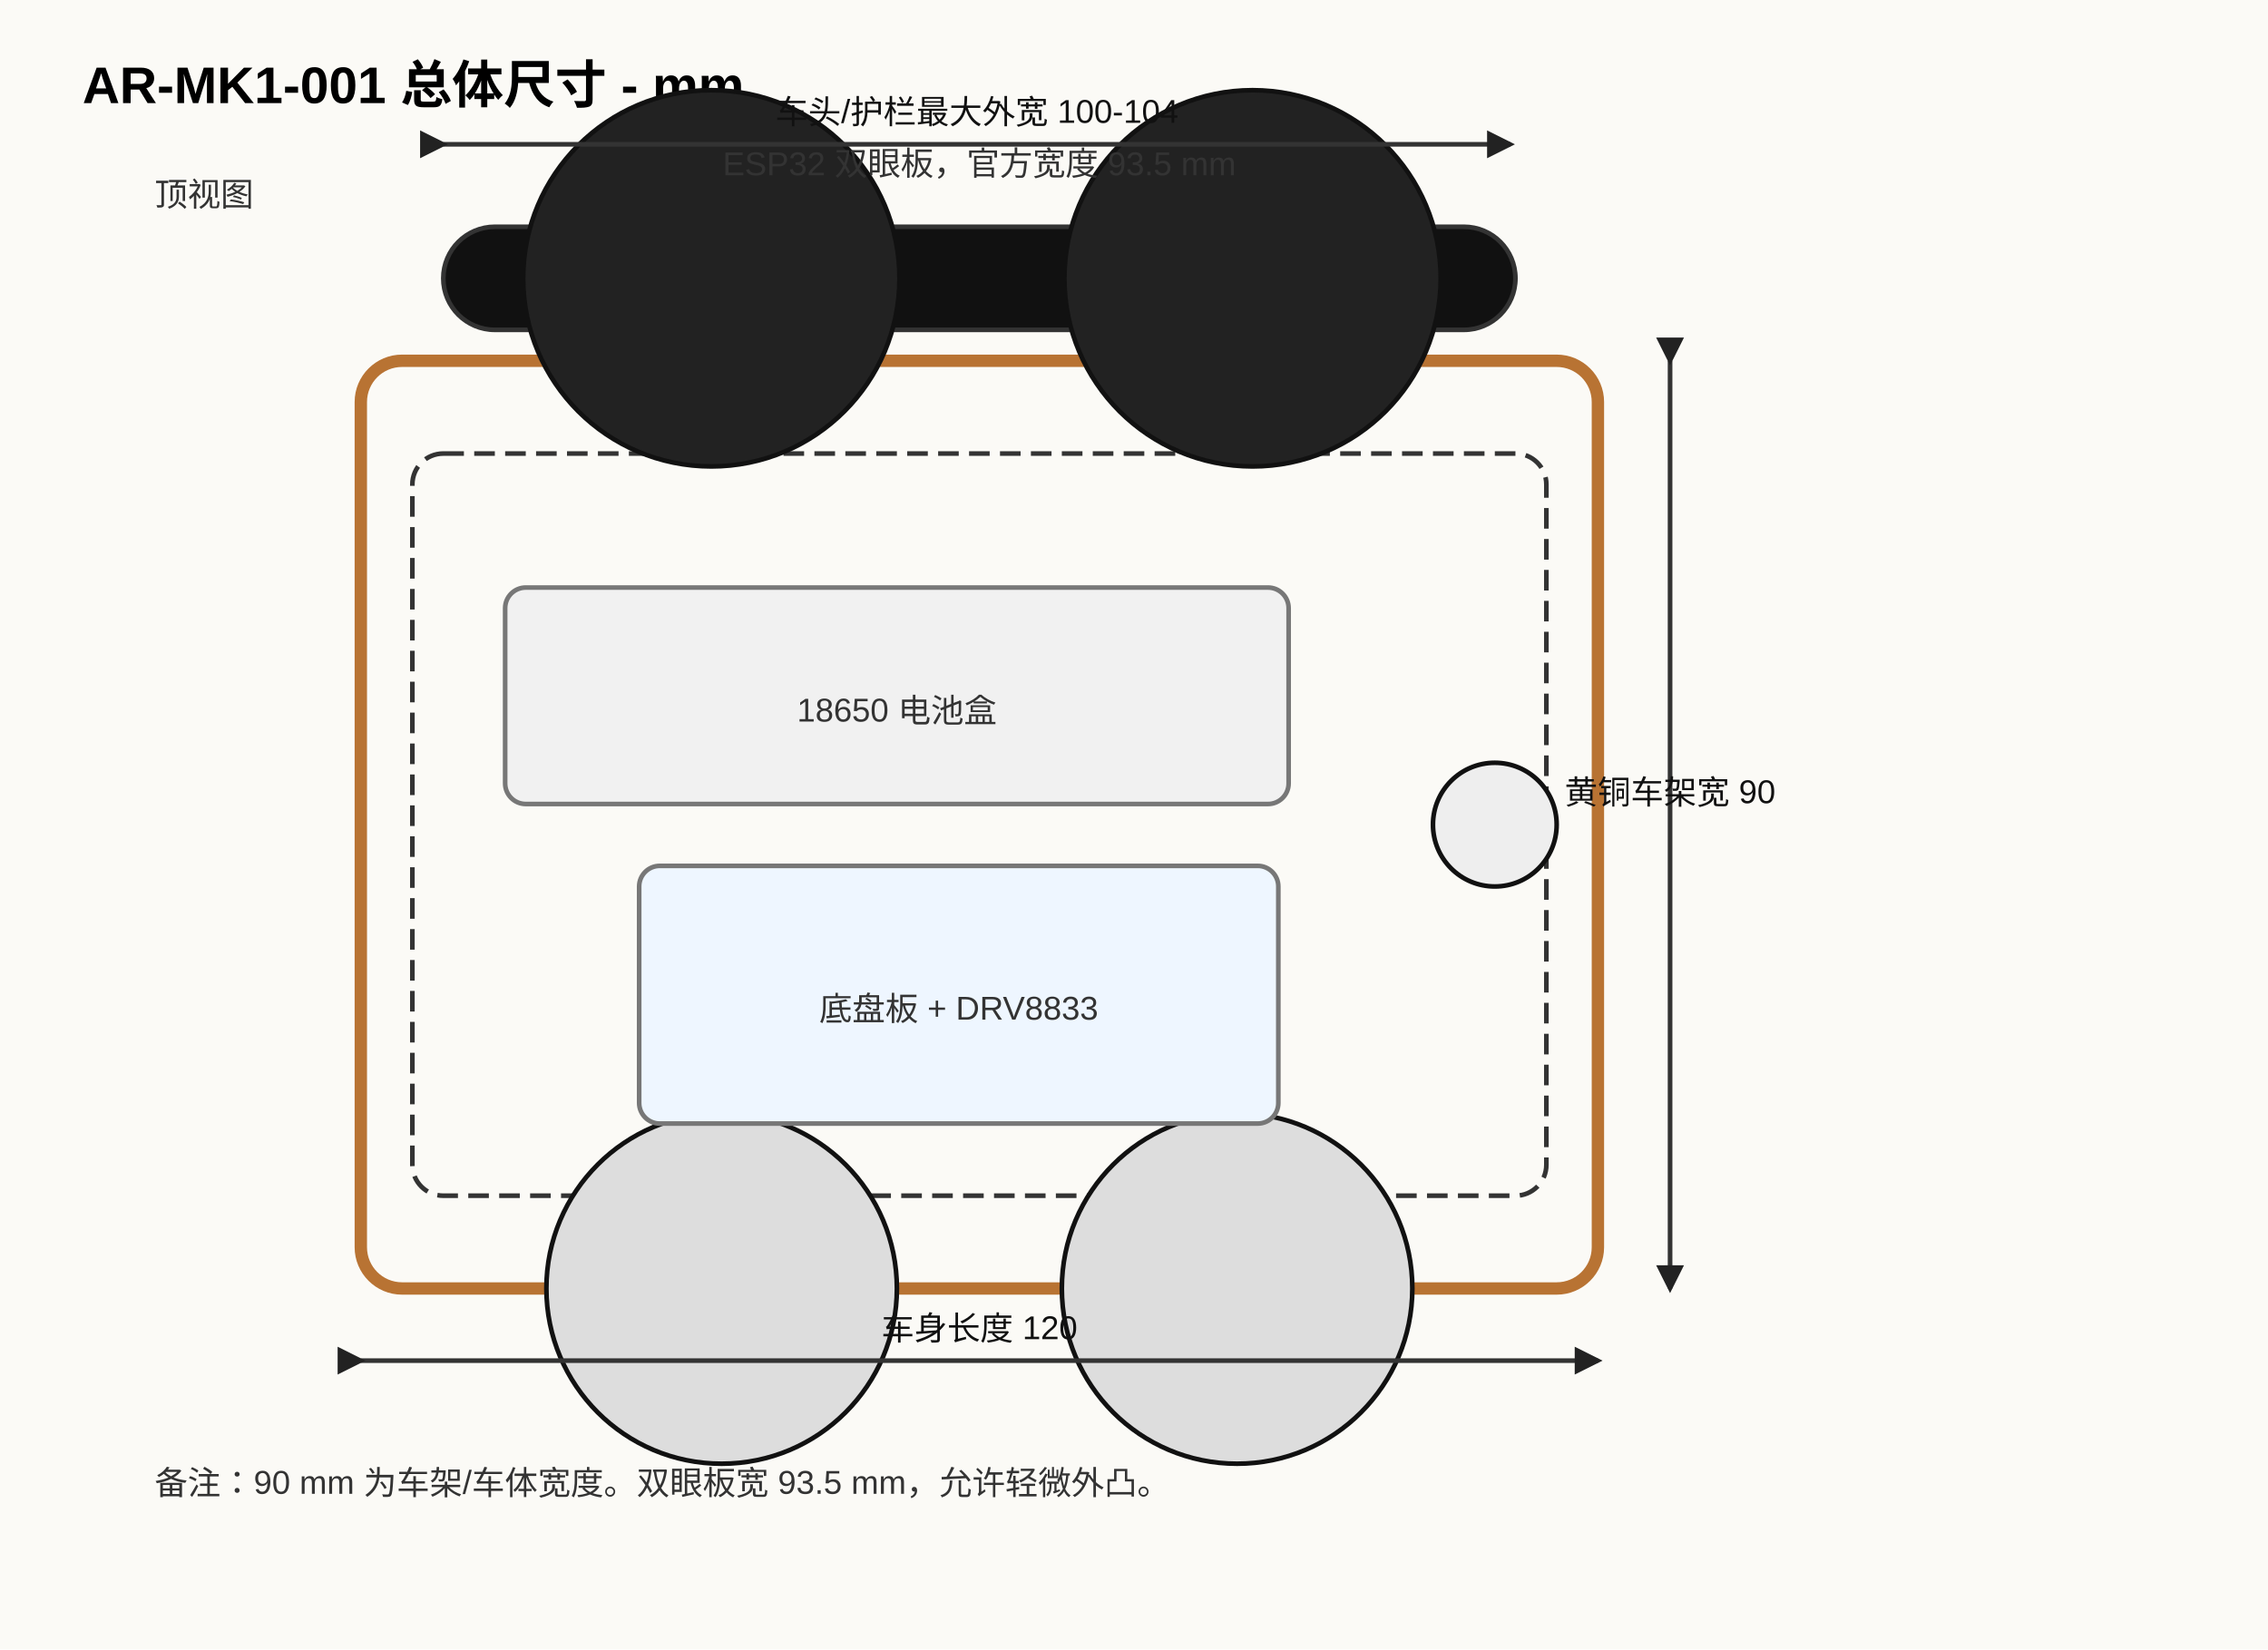
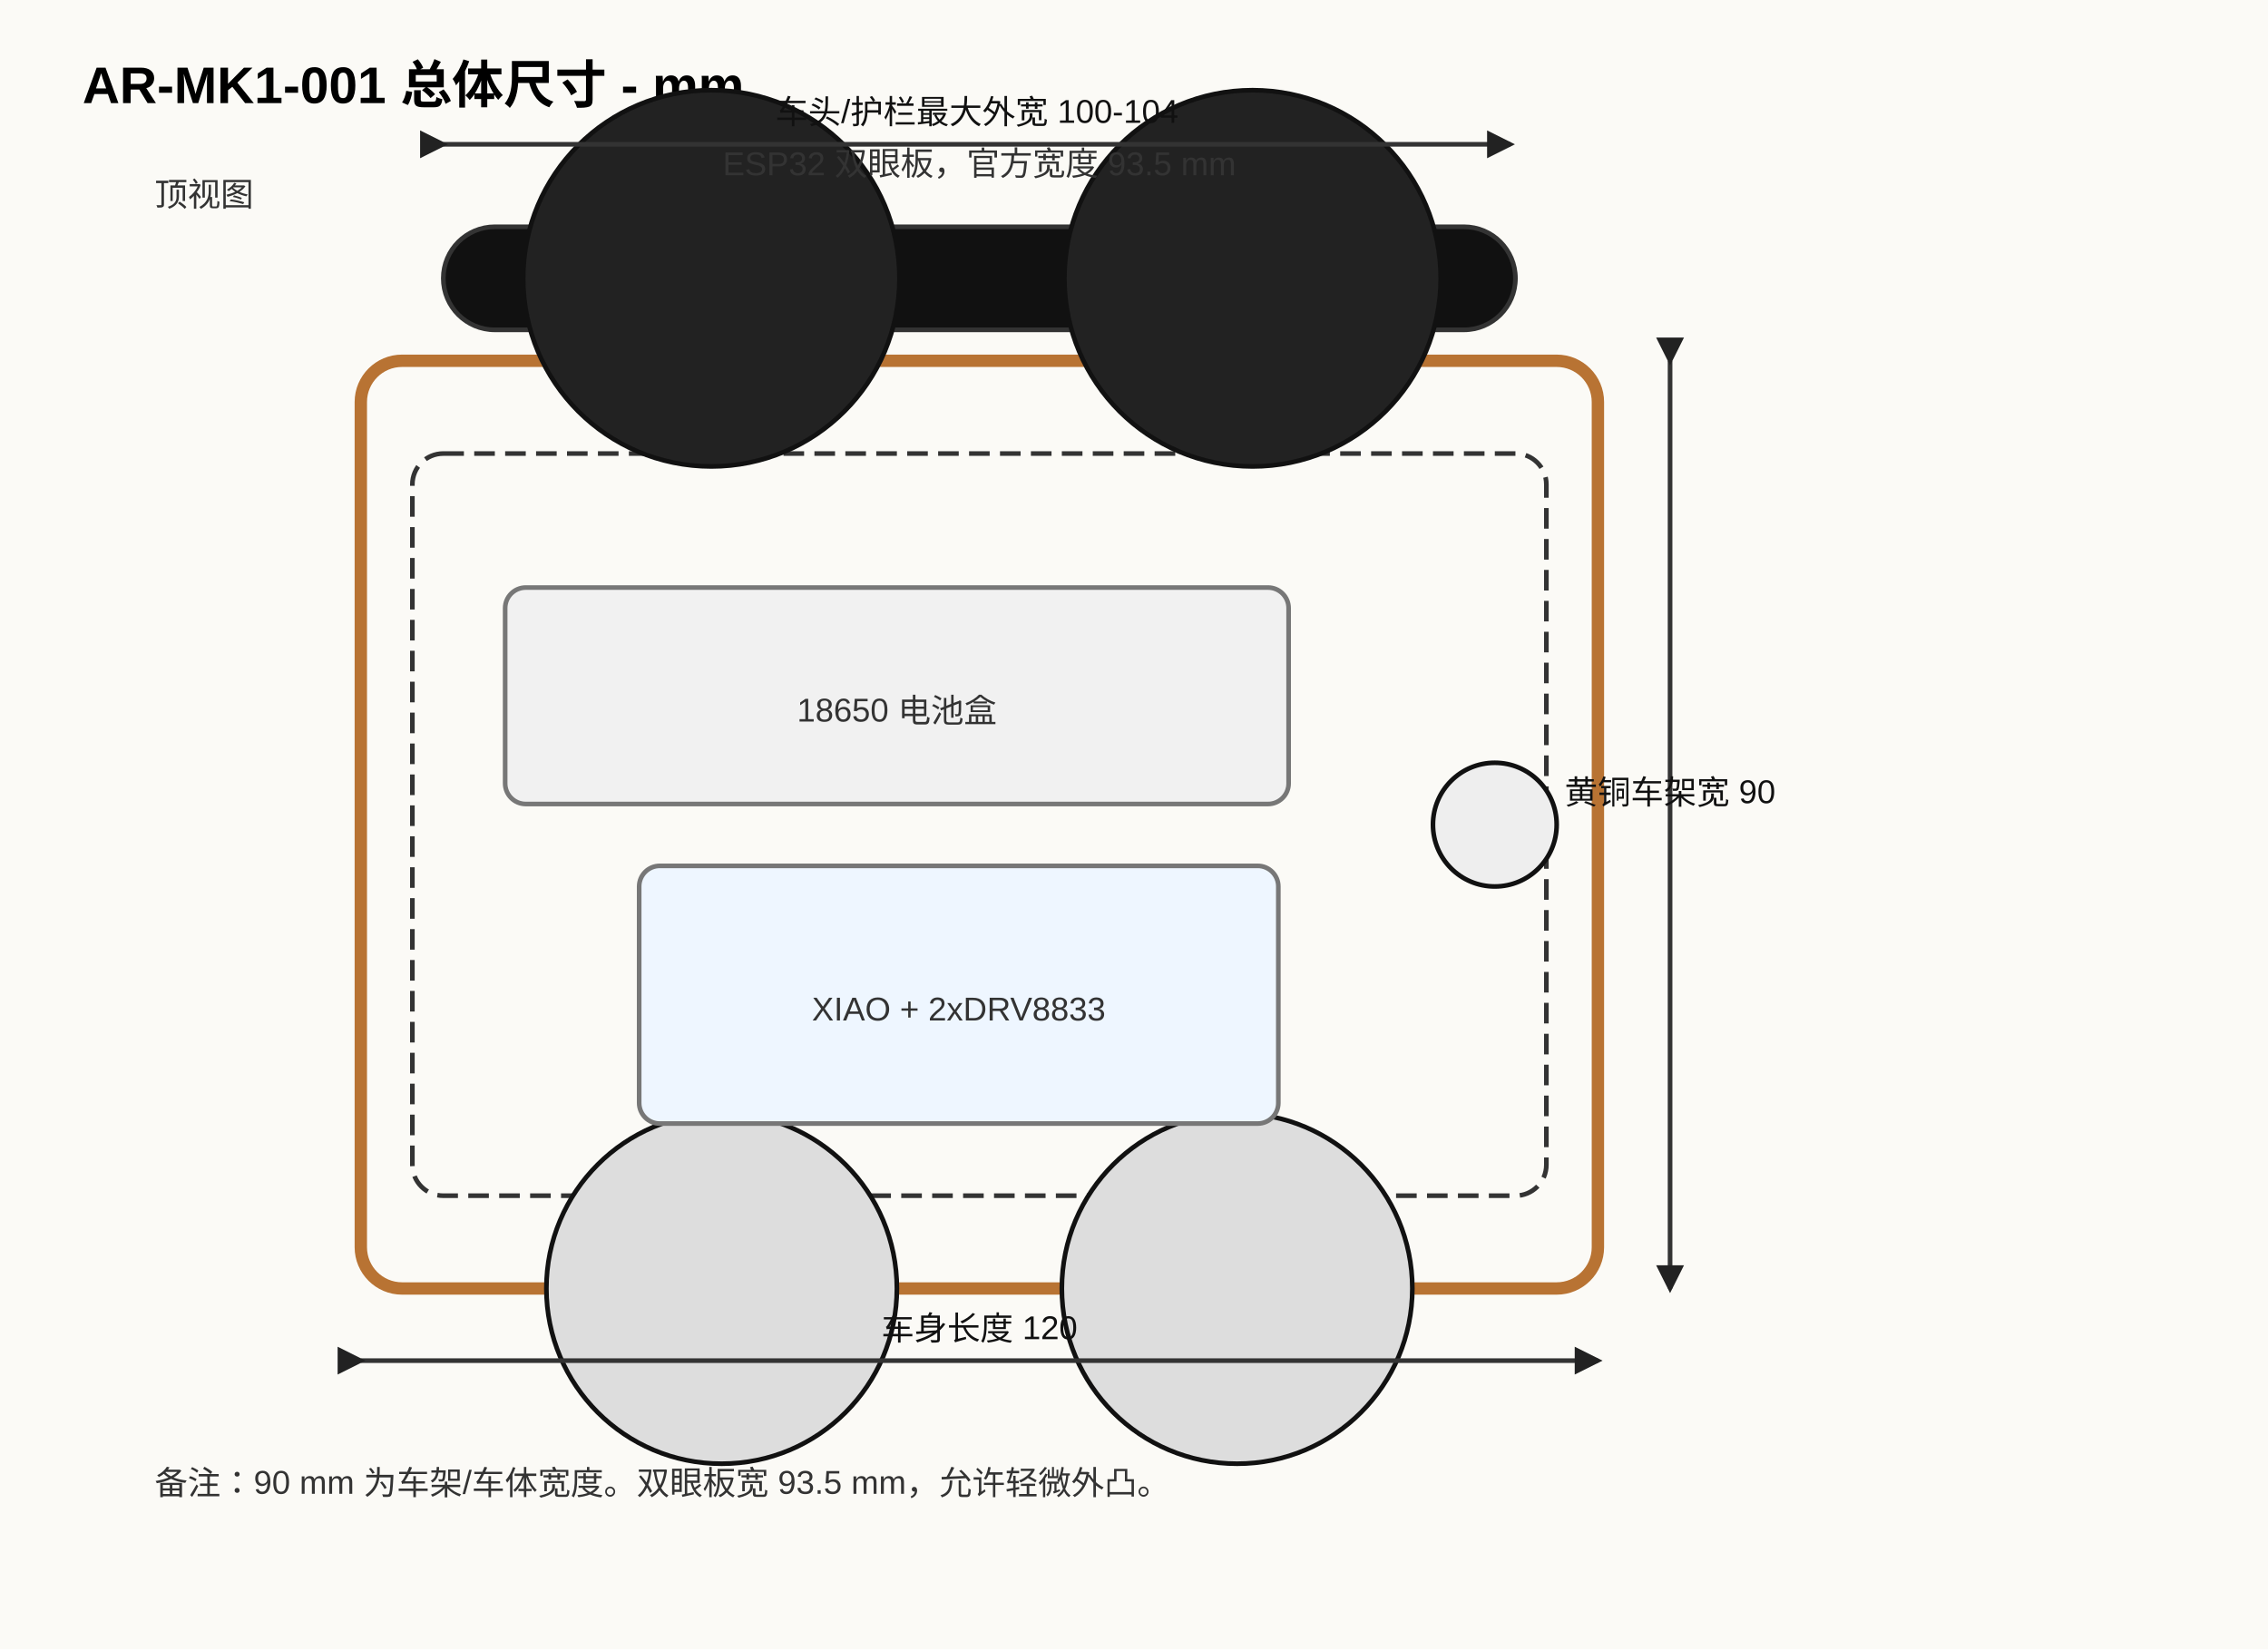
<svg xmlns="http://www.w3.org/2000/svg" width="220mm" height="160mm" viewBox="0 0 220 160">
  <defs>
    <marker id="arrow" markerWidth="6" markerHeight="6" refX="5" refY="3" orient="auto" markerUnits="strokeWidth">
      <path d="M0,0 L6,3 L0,6 z" fill="#222" />
    </marker>
  </defs>
  <rect x="0" y="0" width="100%" height="100%" fill="#fbfaf6" />
  <text x="8" y="10" font-family="Arial, sans-serif" font-size="5" font-weight="700">AR-MK1-001 总体尺寸 - mm</text>
  <g stroke="#222" stroke-width="0.45" fill="none" font-family="Arial, sans-serif" font-size="3.2">
    <text x="15" y="20" fill="#333" stroke="none">顶视图</text>
    <rect x="35" y="35" width="120" height="90" rx="4" stroke="#b87333" stroke-width="1.2" />
    <rect x="40" y="44" width="110" height="72" rx="3" stroke="#333" stroke-dasharray="2 1" />
    <circle cx="70" cy="125" r="17" stroke="#111" fill="#ddd" />
    <circle cx="120" cy="125" r="17" stroke="#111" fill="#ddd" />
    <circle cx="145" cy="80" r="6" stroke="#111" fill="#eee" />
    <rect x="49" y="57" width="76" height="21" rx="2" stroke="#777" fill="#f1f1f1" />
    <text x="87" y="70" fill="#333" stroke="none" text-anchor="middle">18650 电池盒</text>
    <rect x="62" y="84" width="62" height="25" rx="2" stroke="#777" fill="#eef6ff" />
-     <text x="93" y="99" fill="#333" stroke="none" text-anchor="middle">底盘板 + DRV8833</text>
+     <text x="93" y="99" fill="#333" stroke="none" text-anchor="middle">XIAO + 2xDRV8833</text>
    <rect x="43" y="22" width="104" height="10" rx="5" stroke="#333" fill="#111" />
    <circle cx="69" cy="27" r="18.25" stroke="#111" fill="#222" />
    <circle cx="121.5" cy="27" r="18.25" stroke="#111" fill="#222" />
    <text x="95" y="17" fill="#333" stroke="none" text-anchor="middle">ESP32 双眼板，官方宽度 93.5 mm</text>
    <line x1="35" y1="132" x2="155" y2="132" stroke="#333" marker-start="url(#arrow)" marker-end="url(#arrow)" />
    <text x="95.0" y="130.0" fill="#111" text-anchor="middle" stroke="none">车身长度 120</text>
    <line x1="162" y1="35" x2="162" y2="125" stroke="#333" marker-start="url(#arrow)" marker-end="url(#arrow)" />
    <text x="162.0" y="78.0" fill="#111" text-anchor="middle" stroke="none">黄铜车架宽 90</text>
    <line x1="43" y1="14" x2="146.5" y2="14" stroke="#333" marker-start="url(#arrow)" marker-end="url(#arrow)" />
    <text x="94.75" y="12.0" fill="#111" text-anchor="middle" stroke="none">车头/护栏最大外宽 100-104</text>
    <text x="15" y="145" fill="#333" stroke="none">备注：90 mm 为车架/车体宽度。双眼板宽 93.5 mm，允许轻微外凸。</text>
  </g>
</svg>
